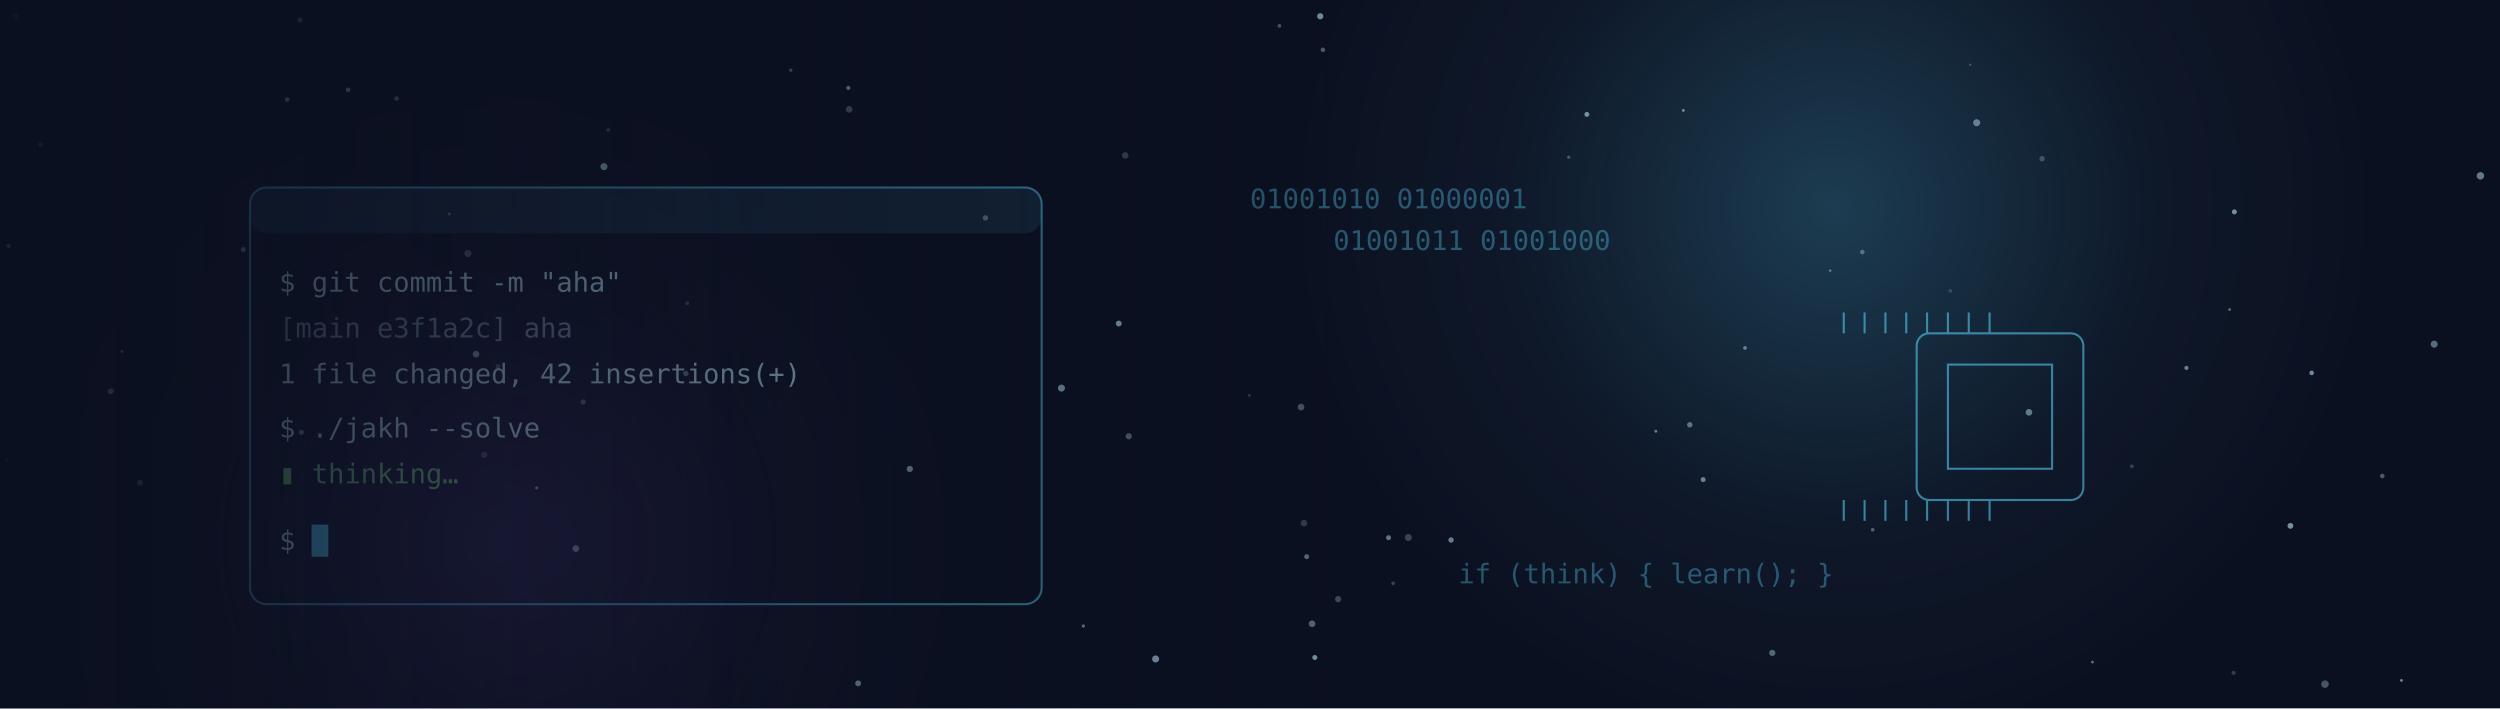
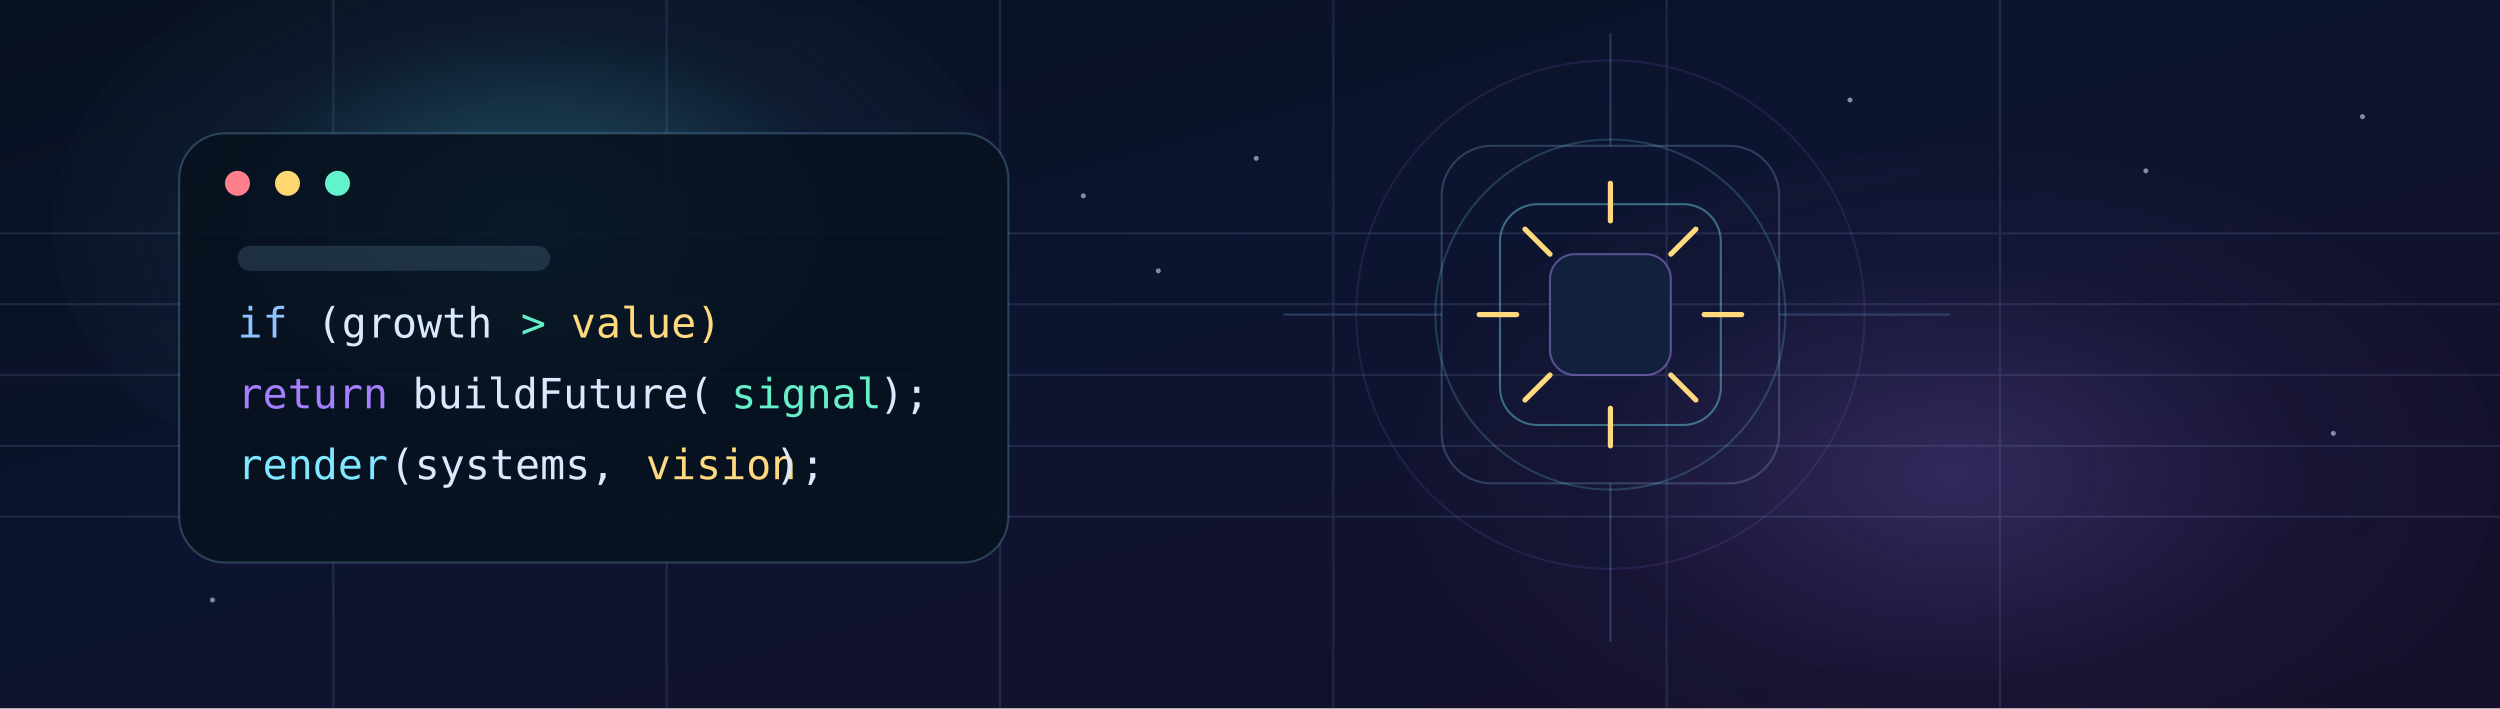
<svg xmlns="http://www.w3.org/2000/svg" viewBox="0 0 1200 340" preserveAspectRatio="xMidYMid slice">
  <defs>
-     <radialGradient id="glow-blue">
-       <stop offset="0%" stop-color="#5b8def" stop-opacity="0.55" />
-       <stop offset="60%" stop-color="#5b8def" stop-opacity="0.1" />
-       <stop offset="100%" stop-color="#5b8def" stop-opacity="0" />
+     <linearGradient id="bg" x1="0" y1="0" x2="1" y2="1">
+       <stop offset="0%" stop-color="#07101f" />
+       <stop offset="45%" stop-color="#0d1430" />
+       <stop offset="100%" stop-color="#160f2b" />
+     </linearGradient>
+     <radialGradient id="cyanGlow" cx="50%" cy="50%" r="56%">
+       <stop offset="0%" stop-color="#61f1ff" stop-opacity="0.82" />
+       <stop offset="58%" stop-color="#61f1ff" stop-opacity="0.12" />
+       <stop offset="100%" stop-color="#61f1ff" stop-opacity="0" />
    </radialGradient>
-     <radialGradient id="glow-purple">
-       <stop offset="0%" stop-color="#a06bff" stop-opacity="0.55" />
-       <stop offset="60%" stop-color="#a06bff" stop-opacity="0.1" />
-       <stop offset="100%" stop-color="#a06bff" stop-opacity="0" />
+     <radialGradient id="violetGlow" cx="50%" cy="50%" r="56%">
+       <stop offset="0%" stop-color="#a57bff" stop-opacity="0.75" />
+       <stop offset="58%" stop-color="#a57bff" stop-opacity="0.12" />
+       <stop offset="100%" stop-color="#a57bff" stop-opacity="0" />
    </radialGradient>
-     <radialGradient id="glow-orange">
-       <stop offset="0%" stop-color="#ff9b54" stop-opacity="0.55" />
-       <stop offset="60%" stop-color="#ff9b54" stop-opacity="0.1" />
-       <stop offset="100%" stop-color="#ff9b54" stop-opacity="0" />
-     </radialGradient>
-     <radialGradient id="glow-teal">
-       <stop offset="0%" stop-color="#3ecbb5" stop-opacity="0.55" />
-       <stop offset="60%" stop-color="#3ecbb5" stop-opacity="0.1" />
-       <stop offset="100%" stop-color="#3ecbb5" stop-opacity="0" />
-     </radialGradient>
-     <radialGradient id="glow-pink">
-       <stop offset="0%" stop-color="#ff7ab8" stop-opacity="0.55" />
-       <stop offset="60%" stop-color="#ff7ab8" stop-opacity="0.1" />
-       <stop offset="100%" stop-color="#ff7ab8" stop-opacity="0" />
-     </radialGradient>
-     <radialGradient id="glow-green">
-       <stop offset="0%" stop-color="#7bd389" stop-opacity="0.55" />
-       <stop offset="60%" stop-color="#7bd389" stop-opacity="0.1" />
-       <stop offset="100%" stop-color="#7bd389" stop-opacity="0" />
-     </radialGradient>
-     <radialGradient id="glow-yellow">
-       <stop offset="0%" stop-color="#ffd166" stop-opacity="0.55" />
-       <stop offset="60%" stop-color="#ffd166" stop-opacity="0.1" />
-       <stop offset="100%" stop-color="#ffd166" stop-opacity="0" />
-     </radialGradient>
-     <radialGradient id="glow-red">
-       <stop offset="0%" stop-color="#ff6b6b" stop-opacity="0.55" />
-       <stop offset="60%" stop-color="#ff6b6b" stop-opacity="0.1" />
-       <stop offset="100%" stop-color="#ff6b6b" stop-opacity="0" />
-     </radialGradient>
-     <radialGradient id="glow-cyan">
-       <stop offset="0%" stop-color="#5ad8ff" stop-opacity="0.55" />
-       <stop offset="60%" stop-color="#5ad8ff" stop-opacity="0.1" />
-       <stop offset="100%" stop-color="#5ad8ff" stop-opacity="0" />
-     </radialGradient>
-     <radialGradient id="glow-sand">
-       <stop offset="0%" stop-color="#d6b56a" stop-opacity="0.55" />
-       <stop offset="60%" stop-color="#d6b56a" stop-opacity="0.1" />
-       <stop offset="100%" stop-color="#d6b56a" stop-opacity="0" />
-     </radialGradient>
-     <radialGradient id="glow-white">
-       <stop offset="0%" stop-color="#e6eeff" stop-opacity="0.55" />
-       <stop offset="60%" stop-color="#e6eeff" stop-opacity="0.1" />
-       <stop offset="100%" stop-color="#e6eeff" stop-opacity="0" />
-     </radialGradient>
-     <radialGradient id="glow-slate">
-       <stop offset="0%" stop-color="#7c8db5" stop-opacity="0.55" />
-       <stop offset="60%" stop-color="#7c8db5" stop-opacity="0.1" />
-       <stop offset="100%" stop-color="#7c8db5" stop-opacity="0" />
-     </radialGradient>
-     <linearGradient id="fade-r" x1="0" x2="1">
-       <stop offset="0%" stop-color="#0b1020" stop-opacity="0.85" />
-       <stop offset="55%" stop-color="#0b1020" stop-opacity="0" />
-     </linearGradient>
-     <filter id="soft" x="-20%" y="-20%" width="140%" height="140%">
-       <feGaussianBlur stdDeviation="0.4" />
-     </filter>
  </defs>
-   <rect width="1200" height="340" fill="#0b1020" />
-   <circle cx="880" cy="100" r="260" fill="url(#glow-cyan)" opacity="0.4" />
-   <circle cx="240" cy="260" r="220" fill="url(#glow-purple)" opacity="0.3" />
-   <circle cx="668.7" cy="280.0" r="0.9" fill="#bfeaff" opacity="0.23" />
-   <circle cx="1152.7" cy="326.6" r="0.7" fill="#bfeaff" opacity="0.52" />
-   <circle cx="624.5" cy="195.4" r="1.6" fill="#bfeaff" opacity="0.31" />
-   <circle cx="224.6" cy="121.7" r="1.7" fill="#bfeaff" opacity="0.28" />
-   <circle cx="1049.5" cy="176.6" r="1.0" fill="#bfeaff" opacity="0.50" />
-   <circle cx="817.5" cy="230.2" r="1.2" fill="#bfeaff" opacity="0.50" />
-   <circle cx="936.2" cy="139.6" r="0.9" fill="#bfeaff" opacity="0.17" />
-   <circle cx="1168.4" cy="165.2" r="1.7" fill="#bfeaff" opacity="0.42" />
-   <circle cx="1099.4" cy="252.4" r="1.4" fill="#bfeaff" opacity="0.58" />
-   <circle cx="3.3" cy="220.6" r="0.6" fill="#bfeaff" opacity="0.19" />
-   <circle cx="1109.6" cy="179.0" r="1.1" fill="#bfeaff" opacity="0.56" />
-   <circle cx="1070.2" cy="148.6" r="0.7" fill="#bfeaff" opacity="0.39" />
-   <circle cx="625.9" cy="251.1" r="1.6" fill="#bfeaff" opacity="0.20" />
-   <circle cx="473.0" cy="104.6" r="1.3" fill="#bfeaff" opacity="0.35" />
-   <circle cx="329.9" cy="145.6" r="0.9" fill="#bfeaff" opacity="0.23" />
-   <circle cx="4.1" cy="118.0" r="1.1" fill="#bfeaff" opacity="0.48" />
-   <circle cx="58.6" cy="168.7" r="0.7" fill="#bfeaff" opacity="0.51" />
-   <circle cx="878.5" cy="129.9" r="0.6" fill="#bfeaff" opacity="0.41" />
-   <circle cx="137.9" cy="47.8" r="1.1" fill="#bfeaff" opacity="0.46" />
-   <circle cx="666.5" cy="258.1" r="1.2" fill="#bfeaff" opacity="0.46" />
-   <circle cx="1116.0" cy="328.4" r="1.8" fill="#bfeaff" opacity="0.32" />
-   <circle cx="627.2" cy="267.2" r="1.2" fill="#bfeaff" opacity="0.41" />
-   <circle cx="696.5" cy="259.2" r="1.3" fill="#bfeaff" opacity="0.49" />
-   <circle cx="642.3" cy="287.6" r="1.5" fill="#bfeaff" opacity="0.26" />
-   <circle cx="1072.1" cy="323.0" r="1.0" fill="#bfeaff" opacity="0.20" />
-   <circle cx="948.8" cy="58.9" r="1.7" fill="#bfeaff" opacity="0.46" />
-   <circle cx="257.6" cy="234.2" r="0.7" fill="#bfeaff" opacity="0.54" />
-   <circle cx="1072.5" cy="101.7" r="1.2" fill="#bfeaff" opacity="0.57" />
-   <circle cx="1023.3" cy="223.8" r="0.9" fill="#bfeaff" opacity="0.21" />
-   <circle cx="761.7" cy="54.9" r="1.2" fill="#bfeaff" opacity="0.55" />
-   <circle cx="228.5" cy="170.0" r="1.6" fill="#bfeaff" opacity="0.47" />
-   <circle cx="520.0" cy="300.5" r="0.8" fill="#bfeaff" opacity="0.49" />
-   <circle cx="554.7" cy="316.3" r="1.7" fill="#bfeaff" opacity="0.59" />
-   <circle cx="540.1" cy="74.6" r="1.6" fill="#bfeaff" opacity="0.21" />
-   <circle cx="239.0" cy="175.8" r="1.1" fill="#bfeaff" opacity="0.25" />
-   <circle cx="436.7" cy="225.1" r="1.5" fill="#bfeaff" opacity="0.52" />
-   <circle cx="407.2" cy="42.2" r="1.0" fill="#bfeaff" opacity="0.53" />
-   <circle cx="980.2" cy="76.2" r="1.3" fill="#bfeaff" opacity="0.25" />
-   <circle cx="7.5" cy="8.0" r="1.5" fill="#bfeaff" opacity="0.18" />
-   <circle cx="629.8" cy="299.4" r="1.6" fill="#bfeaff" opacity="0.39" />
-   <circle cx="1143.5" cy="228.5" r="1.1" fill="#bfeaff" opacity="0.34" />
-   <circle cx="67.2" cy="231.7" r="1.4" fill="#bfeaff" opacity="0.32" />
-   <circle cx="808.0" cy="53.0" r="0.7" fill="#bfeaff" opacity="0.52" />
-   <circle cx="329.2" cy="179.3" r="1.3" fill="#bfeaff" opacity="0.35" />
-   <circle cx="215.7" cy="102.7" r="0.7" fill="#bfeaff" opacity="0.35" />
-   <circle cx="541.8" cy="209.4" r="1.5" fill="#bfeaff" opacity="0.34" />
-   <circle cx="537.0" cy="155.3" r="1.4" fill="#bfeaff" opacity="0.60" />
-   <circle cx="53.2" cy="187.8" r="1.4" fill="#bfeaff" opacity="0.56" />
-   <circle cx="631.1" cy="315.6" r="1.2" fill="#bfeaff" opacity="0.60" />
-   <circle cx="167.1" cy="43.1" r="1.1" fill="#bfeaff" opacity="0.48" />
-   <circle cx="379.6" cy="33.7" r="0.8" fill="#bfeaff" opacity="0.35" />
-   <circle cx="676.0" cy="258.0" r="1.7" fill="#bfeaff" opacity="0.24" />
-   <circle cx="19.4" cy="69.5" r="1.1" fill="#bfeaff" opacity="0.30" />
-   <circle cx="794.8" cy="207.0" r="0.7" fill="#bfeaff" opacity="0.48" />
-   <circle cx="276.4" cy="263.3" r="1.6" fill="#bfeaff" opacity="0.46" />
-   <circle cx="893.9" cy="121.0" r="1.1" fill="#bfeaff" opacity="0.35" />
-   <circle cx="898.9" cy="254.3" r="0.9" fill="#bfeaff" opacity="0.34" />
-   <circle cx="232.4" cy="218.3" r="1.5" fill="#bfeaff" opacity="0.21" />
-   <circle cx="1190.6" cy="84.4" r="1.8" fill="#bfeaff" opacity="0.48" />
-   <circle cx="292.0" cy="62.4" r="0.9" fill="#bfeaff" opacity="0.23" />
-   <circle cx="144.0" cy="9.6" r="1.2" fill="#bfeaff" opacity="0.25" />
-   <circle cx="509.5" cy="186.3" r="1.7" fill="#bfeaff" opacity="0.54" />
-   <circle cx="973.9" cy="197.9" r="1.6" fill="#bfeaff" opacity="0.46" />
-   <circle cx="811.1" cy="203.9" r="1.3" fill="#bfeaff" opacity="0.42" />
-   <circle cx="850.7" cy="313.4" r="1.5" fill="#bfeaff" opacity="0.39" />
-   <circle cx="144.7" cy="207.5" r="1.2" fill="#bfeaff" opacity="0.42" />
-   <circle cx="633.7" cy="7.8" r="1.5" fill="#bfeaff" opacity="0.57" />
-   <circle cx="614.1" cy="12.4" r="0.9" fill="#bfeaff" opacity="0.32" />
-   <circle cx="1004.4" cy="317.8" r="0.7" fill="#bfeaff" opacity="0.41" />
-   <circle cx="411.9" cy="328.0" r="1.4" fill="#bfeaff" opacity="0.56" />
-   <circle cx="599.7" cy="189.8" r="0.7" fill="#bfeaff" opacity="0.19" />
-   <circle cx="753.0" cy="75.5" r="0.8" fill="#bfeaff" opacity="0.29" />
-   <circle cx="945.7" cy="31.1" r="0.6" fill="#bfeaff" opacity="0.23" />
-   <circle cx="407.6" cy="52.5" r="1.6" fill="#bfeaff" opacity="0.29" />
-   <circle cx="190.4" cy="47.3" r="1.1" fill="#bfeaff" opacity="0.35" />
-   <circle cx="635.0" cy="23.9" r="1.1" fill="#bfeaff" opacity="0.34" />
-   <circle cx="837.6" cy="167.0" r="0.9" fill="#bfeaff" opacity="0.47" />
-   <circle cx="116.8" cy="119.8" r="1.2" fill="#bfeaff" opacity="0.44" />
-   <circle cx="279.9" cy="193.0" r="1.3" fill="#bfeaff" opacity="0.28" />
-   <circle cx="289.9" cy="80.0" r="1.7" fill="#bfeaff" opacity="0.59" />
-   <g transform="translate(120,90)">
-     <rect width="380" height="200" rx="8" fill="none" stroke="#5ad8ff" opacity="0.5" />
-     <rect width="380" height="22" rx="8" fill="#5ad8ff" opacity="0.1" />
-     <g font-family="ui-monospace, monospace" font-size="13" fill="#bfeaff" opacity="0.7">
-       <text x="14" y="50">$ git commit -m "aha"</text>
-       <text x="14" y="72" opacity="0.6">[main e3f1a2c] aha</text>
-       <text x="14" y="94"> 1 file changed, 42 insertions(+)</text>
-       <text x="14" y="120">$ ./jakh --solve</text>
-       <text x="14" y="142" fill="#7bd389">▮ thinking…</text>
-       <text x="14" y="174">$ <tspan fill="#5ad8ff">█</tspan>
-       </text>
+   <rect width="1200" height="340" fill="url(#bg)" />
+   <ellipse cx="255" cy="108" rx="230" ry="146" fill="url(#cyanGlow)" opacity="0.36" />
+   <ellipse cx="938" cy="228" rx="260" ry="156" fill="url(#violetGlow)" opacity="0.3" />
+   <g opacity="0.15" stroke="#89a6d9" fill="none">
+     <path d="M0 248H1200" />
+     <path d="M0 214H1200" />
+     <path d="M0 180H1200" />
+     <path d="M0 146H1200" />
+     <path d="M0 112H1200" />
+     <path d="M160 0V340" />
+     <path d="M320 0V340" />
+     <path d="M480 0V340" />
+     <path d="M640 0V340" />
+     <path d="M800 0V340" />
+     <path d="M960 0V340" />
+   </g>
+   <g transform="translate(86 64)">
+     <rect x="0" y="0" width="398" height="206" rx="22" fill="#06111d" fill-opacity="0.86" stroke="#92d9ff" stroke-opacity="0.24" />
+     <circle cx="28" cy="24" r="6" fill="#ff7f8c" />
+     <circle cx="52" cy="24" r="6" fill="#ffd66f" />
+     <circle cx="76" cy="24" r="6" fill="#63f3cc" />
+     <rect x="28" y="54" width="150" height="12" rx="6" fill="#9ad9ff" opacity="0.15" />
+     <g font-family="ui-monospace, monospace" font-size="20">
+       <text x="28" y="98" fill="#8dc4ff">if</text>
+       <text x="66" y="98" fill="#dbe9ff">(growth</text>
+       <text x="164" y="98" fill="#66f0c7">&gt;</text>
+       <text x="188" y="98" fill="#ffd97d">value)</text>
+       <text x="28" y="132" fill="#a47fff">return</text>
+       <text x="112" y="132" fill="#dbe9ff">buildFuture(</text>
+       <text x="265" y="132" fill="#66f0c7">signal</text>
+       <text x="336" y="132" fill="#dbe9ff">);</text>
+       <text x="28" y="166" fill="#7fe7ff">render</text>
+       <text x="101" y="166" fill="#dbe9ff">(systems,</text>
+       <text x="224" y="166" fill="#ffd97d">vision</text>
+       <text x="286" y="166" fill="#dbe9ff">);</text>
    </g>
  </g>
-   <g font-family="ui-monospace, monospace" fill="#5ad8ff" opacity="0.35" font-size="13">
-     <text x="600" y="100">01001010 01000001</text>
-     <text x="640" y="120">01001011 01001000</text>
-     <text x="700" y="280">if (think) { learn(); }</text>
+   <g transform="translate(692 70)" fill="none">
+     <rect x="0" y="0" width="162" height="162" rx="24" stroke="#9fd5ff" stroke-opacity="0.22" />
+     <rect x="28" y="28" width="106" height="106" rx="18" stroke="#76f1ff" stroke-opacity="0.4" />
+     <rect x="52" y="52" width="58" height="58" rx="12" fill="#11203d" stroke="#b290ff" stroke-opacity="0.45" />
+     <path d="M-76 81H0M162 81H244M81 -54V0M81 162V238" stroke="#7bb7ff" stroke-opacity="0.24" />
+     <circle cx="81" cy="81" r="84" stroke="#7ef4ff" stroke-opacity="0.18" />
+     <circle cx="81" cy="81" r="122" stroke="#a37cff" stroke-opacity="0.12" />
+     <g stroke="#ffd97d" stroke-width="2.5" stroke-linecap="round">
+       <path d="M81 36V18M81 144V126M36 81H18M144 81H126" />
+       <path d="M52 52L40 40M110 110L122 122M52 110L40 122M110 52L122 40" />
+     </g>
  </g>
-   <g transform="translate(960,200)" stroke="#5ad8ff" fill="none" opacity="0.55">
-     <rect x="-40" y="-40" width="80" height="80" rx="6" />
-     <rect x="-25" y="-25" width="50" height="50" />
-     <line x1="-75" y1="-50" x2="-75" y2="-40" />
-     <line x1="-75" y1="40" x2="-75" y2="50" />
-     <line x1="-65" y1="-50" x2="-65" y2="-40" />
-     <line x1="-65" y1="40" x2="-65" y2="50" />
-     <line x1="-55" y1="-50" x2="-55" y2="-40" />
-     <line x1="-55" y1="40" x2="-55" y2="50" />
-     <line x1="-45" y1="-50" x2="-45" y2="-40" />
-     <line x1="-45" y1="40" x2="-45" y2="50" />
-     <line x1="-35" y1="-50" x2="-35" y2="-40" />
-     <line x1="-35" y1="40" x2="-35" y2="50" />
-     <line x1="-25" y1="-50" x2="-25" y2="-40" />
-     <line x1="-25" y1="40" x2="-25" y2="50" />
-     <line x1="-15" y1="-50" x2="-15" y2="-40" />
-     <line x1="-15" y1="40" x2="-15" y2="50" />
-     <line x1="-5" y1="-50" x2="-5" y2="-40" />
-     <line x1="-5" y1="40" x2="-5" y2="50" />
+   <g stroke="url(#bg)" stroke-width="0" />
+   <g fill="#dff5ff" opacity="0.55">
+     <circle cx="520" cy="94" r="1.2" />
+     <circle cx="556" cy="130" r="1.2" />
+     <circle cx="603" cy="76" r="1.2" />
+     <circle cx="888" cy="48" r="1.2" />
+     <circle cx="1030" cy="82" r="1.2" />
+     <circle cx="1120" cy="208" r="1.2" />
+     <circle cx="1134" cy="56" r="1.2" />
+     <circle cx="102" cy="288" r="1.2" />
  </g>
-   <rect width="1200" height="340" fill="url(#fade-r)" />
</svg>
